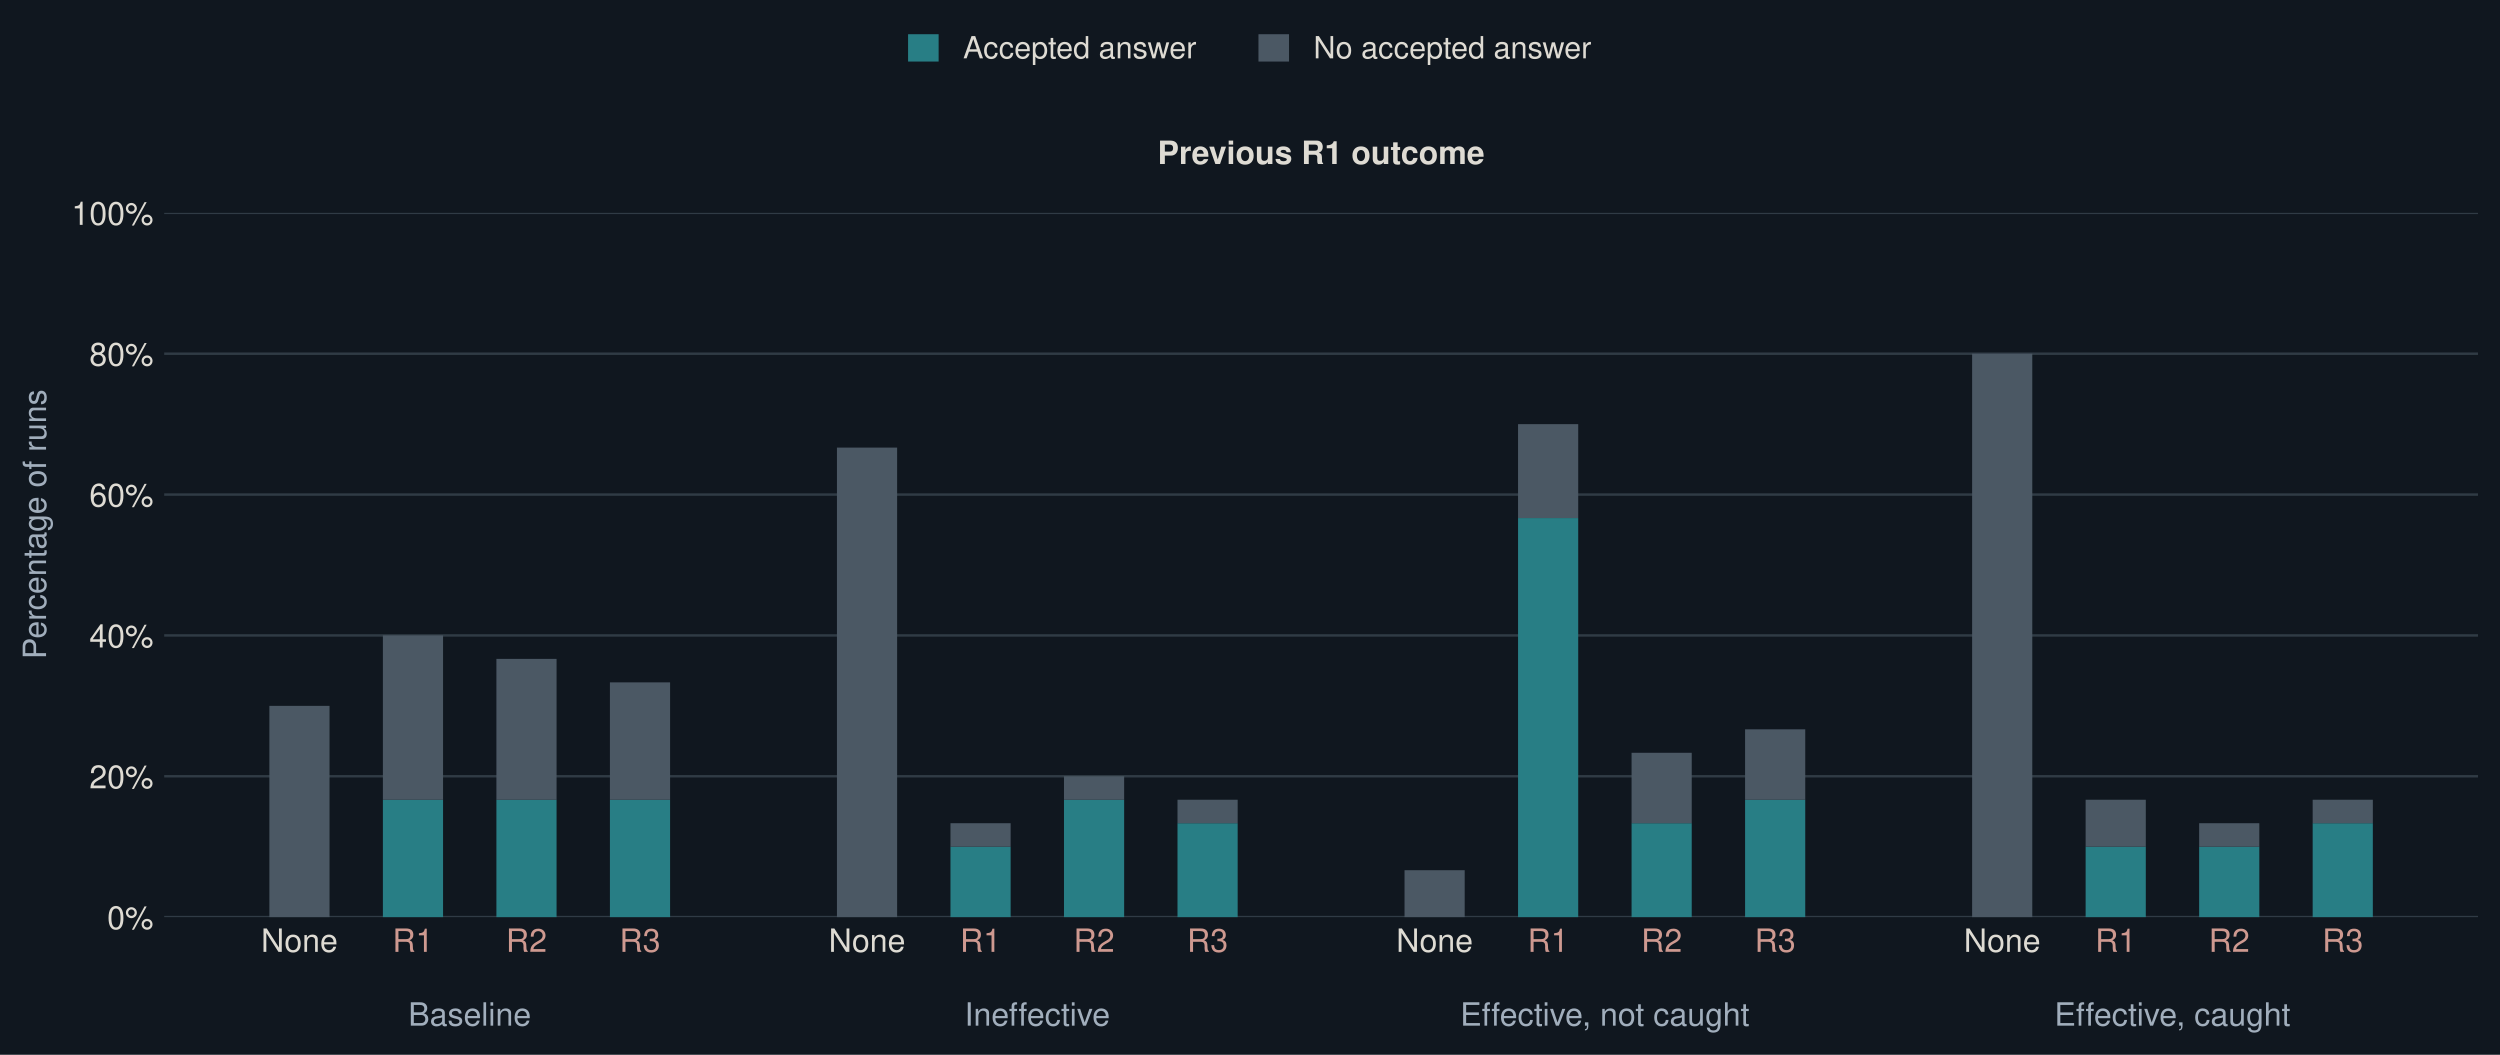
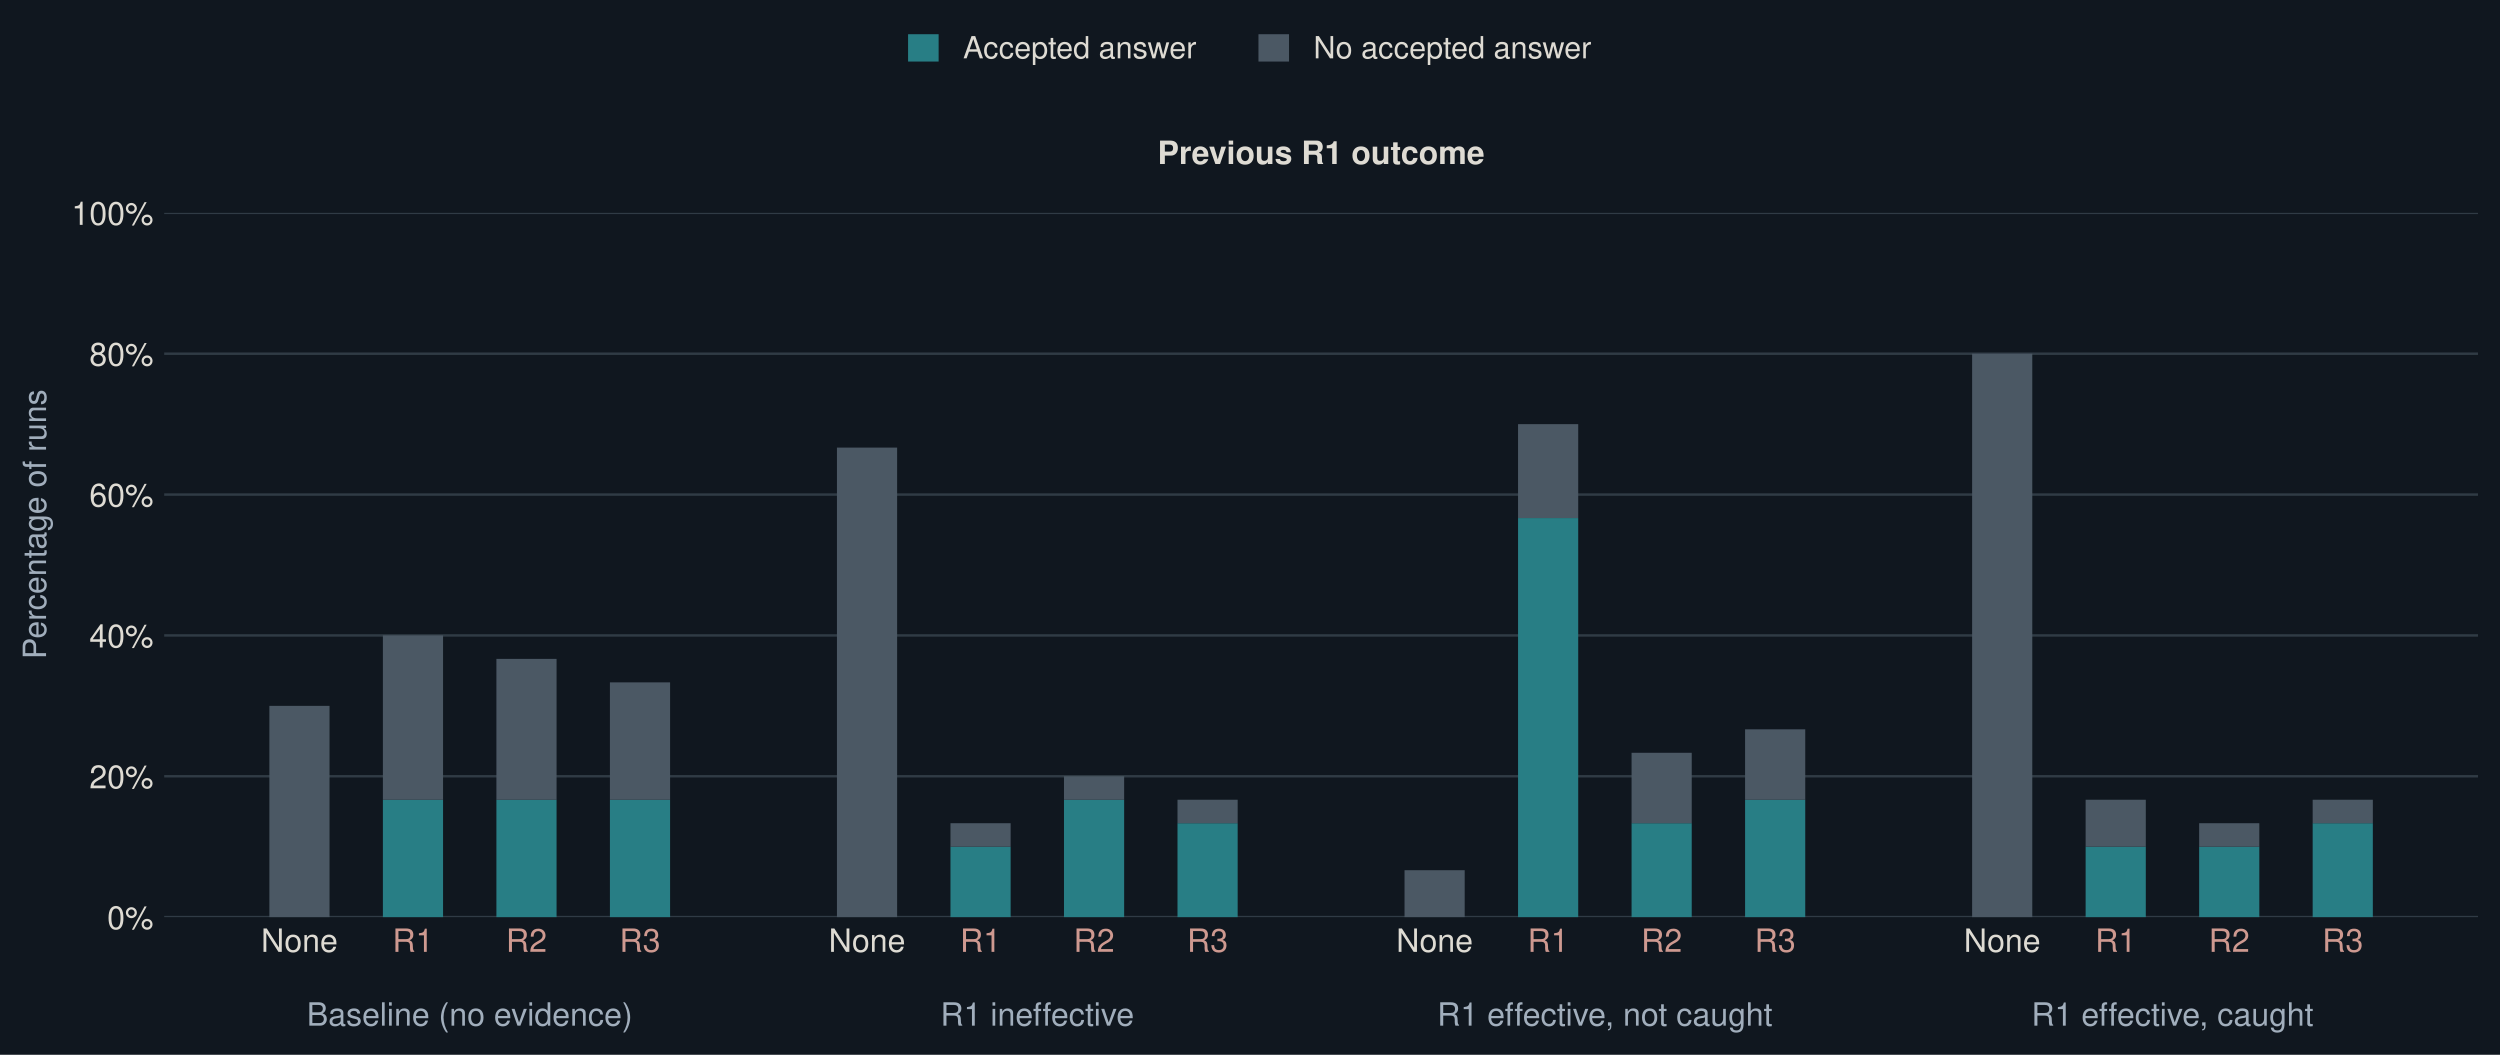
<svg xmlns="http://www.w3.org/2000/svg" width="818.4pt" height="345.291pt" viewBox="0 0 818.4 345.291" version="1.1">
  <defs>
    <style type="text/css">*{stroke-linejoin: round; stroke-linecap: butt}</style>
  </defs>
  <g id="figure_1">
    <g id="patch_1">
      <path d="M 0 345.291  L 818.4 345.291  L 818.4 -0  L 0 -0  z " style="fill: #10171f" />
    </g>
    <g id="axes_1">
      <g id="patch_2">
        <path d="M 53.752 300.228  L 811.2 300.228  L 811.2 69.683  L 53.752 69.683  z " style="fill: #10171f" />
      </g>
      <g id="matplotlib.axis_1">
        <g id="xtick_1">
          <g id="line2d_1" />
          <g id="text_1">
            <text style="font-size: 10.5px; font-family: 'Helvetica', 'Arial', 'DejaVu Sans', sans-serif; text-anchor: middle; fill: #dedbd3" x="98.029" y="311.603" transform="rotate(-0 98.02936 311.6026)">None</text>
          </g>
        </g>
        <g id="xtick_2">
          <g id="line2d_2" />
          <g id="text_2">
            <text style="font-size: 10.5px; font-family: 'Helvetica', 'Arial', 'DejaVu Sans', sans-serif; text-anchor: middle; fill: #ce9990" x="135.19" y="311.603" transform="rotate(-0 135.1901 311.6026)">R1</text>
          </g>
        </g>
        <g id="xtick_3">
          <g id="line2d_3" />
          <g id="text_3">
            <text style="font-size: 10.5px; font-family: 'Helvetica', 'Arial', 'DejaVu Sans', sans-serif; text-anchor: middle; fill: #ce9990" x="172.351" y="311.603" transform="rotate(-0 172.3508 311.6026)">R2</text>
          </g>
        </g>
        <g id="xtick_4">
          <g id="line2d_4" />
          <g id="text_4">
            <text style="font-size: 10.5px; font-family: 'Helvetica', 'Arial', 'DejaVu Sans', sans-serif; text-anchor: middle; fill: #ce9990" x="209.512" y="311.603" transform="rotate(-0 209.5116 311.6026)">R3</text>
          </g>
        </g>
        <g id="xtick_5">
          <g id="line2d_5" />
          <g id="text_5">
            <text style="font-size: 10.5px; font-family: 'Helvetica', 'Arial', 'DejaVu Sans', sans-serif; text-anchor: middle; fill: #dedbd3" x="283.833" y="311.603" transform="rotate(-0 283.833 311.6026)">None</text>
          </g>
        </g>
        <g id="xtick_6">
          <g id="line2d_6" />
          <g id="text_6">
            <text style="font-size: 10.5px; font-family: 'Helvetica', 'Arial', 'DejaVu Sans', sans-serif; text-anchor: middle; fill: #ce9990" x="320.994" y="311.603" transform="rotate(-0 320.9937 311.6026)">R1</text>
          </g>
        </g>
        <g id="xtick_7">
          <g id="line2d_7" />
          <g id="text_7">
            <text style="font-size: 10.5px; font-family: 'Helvetica', 'Arial', 'DejaVu Sans', sans-serif; text-anchor: middle; fill: #ce9990" x="358.154" y="311.603" transform="rotate(-0 358.1545 311.6026)">R2</text>
          </g>
        </g>
        <g id="xtick_8">
          <g id="line2d_8" />
          <g id="text_8">
            <text style="font-size: 10.5px; font-family: 'Helvetica', 'Arial', 'DejaVu Sans', sans-serif; text-anchor: middle; fill: #ce9990" x="395.315" y="311.603" transform="rotate(-0 395.3152 311.6026)">R3</text>
          </g>
        </g>
        <g id="xtick_9">
          <g id="line2d_9" />
          <g id="text_9">
            <text style="font-size: 10.5px; font-family: 'Helvetica', 'Arial', 'DejaVu Sans', sans-serif; text-anchor: middle; fill: #dedbd3" x="469.637" y="311.603" transform="rotate(-0 469.6367 311.6026)">None</text>
          </g>
        </g>
        <g id="xtick_10">
          <g id="line2d_10" />
          <g id="text_10">
            <text style="font-size: 10.5px; font-family: 'Helvetica', 'Arial', 'DejaVu Sans', sans-serif; text-anchor: middle; fill: #ce9990" x="506.797" y="311.603" transform="rotate(-0 506.7974 311.6026)">R1</text>
          </g>
        </g>
        <g id="xtick_11">
          <g id="line2d_11" />
          <g id="text_11">
            <text style="font-size: 10.5px; font-family: 'Helvetica', 'Arial', 'DejaVu Sans', sans-serif; text-anchor: middle; fill: #ce9990" x="543.958" y="311.603" transform="rotate(-0 543.9581 311.6026)">R2</text>
          </g>
        </g>
        <g id="xtick_12">
          <g id="line2d_12" />
          <g id="text_12">
            <text style="font-size: 10.5px; font-family: 'Helvetica', 'Arial', 'DejaVu Sans', sans-serif; text-anchor: middle; fill: #ce9990" x="581.119" y="311.603" transform="rotate(-0 581.1189 311.6026)">R3</text>
          </g>
        </g>
        <g id="xtick_13">
          <g id="line2d_13" />
          <g id="text_13">
            <text style="font-size: 10.5px; font-family: 'Helvetica', 'Arial', 'DejaVu Sans', sans-serif; text-anchor: middle; fill: #dedbd3" x="655.44" y="311.603" transform="rotate(-0 655.4403 311.6026)">None</text>
          </g>
        </g>
        <g id="xtick_14">
          <g id="line2d_14" />
          <g id="text_14">
            <text style="font-size: 10.5px; font-family: 'Helvetica', 'Arial', 'DejaVu Sans', sans-serif; text-anchor: middle; fill: #ce9990" x="692.601" y="311.603" transform="rotate(-0 692.601 311.6026)">R1</text>
          </g>
        </g>
        <g id="xtick_15">
          <g id="line2d_15" />
          <g id="text_15">
            <text style="font-size: 10.5px; font-family: 'Helvetica', 'Arial', 'DejaVu Sans', sans-serif; text-anchor: middle; fill: #ce9990" x="729.762" y="311.603" transform="rotate(-0 729.7618 311.6026)">R2</text>
          </g>
        </g>
        <g id="xtick_16">
          <g id="line2d_16" />
          <g id="text_16">
            <text style="font-size: 10.5px; font-family: 'Helvetica', 'Arial', 'DejaVu Sans', sans-serif; text-anchor: middle; fill: #ce9990" x="766.923" y="311.603" transform="rotate(-0 766.9225 311.6026)">R3</text>
          </g>
        </g>
      </g>
      <g id="matplotlib.axis_2">
        <g id="ytick_1">
          <g id="line2d_17">
            <path d="M 53.752 300.228  L 811.2 300.228  " clip-path="url(#p008733fbdf)" style="fill: none; stroke: #303b45; stroke-width: 0.8; stroke-linecap: square" />
          </g>
          <g id="line2d_18" />
          <g id="text_17">
            <text style="font-size: 10.5px; font-family: 'Helvetica', 'Arial', 'DejaVu Sans', sans-serif; text-anchor: end; fill: #dedbd3" x="50.252" y="304.165" transform="rotate(-0 50.25236 304.1651)">0%</text>
          </g>
        </g>
        <g id="ytick_2">
          <g id="line2d_19">
            <path d="M 53.752 254.119  L 811.2 254.119  " clip-path="url(#p008733fbdf)" style="fill: none; stroke: #303b45; stroke-width: 0.8; stroke-linecap: square" />
          </g>
          <g id="line2d_20" />
          <g id="text_18">
            <text style="font-size: 10.5px; font-family: 'Helvetica', 'Arial', 'DejaVu Sans', sans-serif; text-anchor: end; fill: #dedbd3" x="50.252" y="258.056" transform="rotate(-0 50.25236 258.0562)">20%</text>
          </g>
        </g>
        <g id="ytick_3">
          <g id="line2d_21">
            <path d="M 53.752 208.01  L 811.2 208.01  " clip-path="url(#p008733fbdf)" style="fill: none; stroke: #303b45; stroke-width: 0.8; stroke-linecap: square" />
          </g>
          <g id="line2d_22" />
          <g id="text_19">
            <text style="font-size: 10.5px; font-family: 'Helvetica', 'Arial', 'DejaVu Sans', sans-serif; text-anchor: end; fill: #dedbd3" x="50.252" y="211.947" transform="rotate(-0 50.25236 211.9474)">40%</text>
          </g>
        </g>
        <g id="ytick_4">
          <g id="line2d_23">
            <path d="M 53.752 161.901  L 811.2 161.901  " clip-path="url(#p008733fbdf)" style="fill: none; stroke: #303b45; stroke-width: 0.8; stroke-linecap: square" />
          </g>
          <g id="line2d_24" />
          <g id="text_20">
            <text style="font-size: 10.5px; font-family: 'Helvetica', 'Arial', 'DejaVu Sans', sans-serif; text-anchor: end; fill: #dedbd3" x="50.252" y="165.838" transform="rotate(-0 50.25236 165.8385)">60%</text>
          </g>
        </g>
        <g id="ytick_5">
          <g id="line2d_25">
            <path d="M 53.752 115.792  L 811.2 115.792  " clip-path="url(#p008733fbdf)" style="fill: none; stroke: #303b45; stroke-width: 0.8; stroke-linecap: square" />
          </g>
          <g id="line2d_26" />
          <g id="text_21">
            <text style="font-size: 10.5px; font-family: 'Helvetica', 'Arial', 'DejaVu Sans', sans-serif; text-anchor: end; fill: #dedbd3" x="50.252" y="119.73" transform="rotate(-0 50.25236 119.7296)">80%</text>
          </g>
        </g>
        <g id="ytick_6">
          <g id="line2d_27">
            <path d="M 53.752 69.683  L 811.2 69.683  " clip-path="url(#p008733fbdf)" style="fill: none; stroke: #303b45; stroke-width: 0.8; stroke-linecap: square" />
          </g>
          <g id="line2d_28" />
          <g id="text_22">
            <text style="font-size: 10.5px; font-family: 'Helvetica', 'Arial', 'DejaVu Sans', sans-serif; text-anchor: end; fill: #dedbd3" x="50.252" y="73.621" transform="rotate(-0 50.25236 73.62074)">100%</text>
          </g>
        </g>
      </g>
-       <g id="tip32">
+       <g id="tip192">
        <path d="M 88.182 300.228  L 107.877 300.228  L 107.877 300.228  L 88.182 300.228  z " clip-path="url(#p008733fbdf)" style="fill: #287e85" />
      </g>
-       <g id="tip33">
+       <g id="tip193">
        <path d="M 88.182 300.228  L 107.877 300.228  L 107.877 231.064  L 88.182 231.064  z " clip-path="url(#p008733fbdf)" style="fill: #4b5864" />
      </g>
-       <g id="tip34">
+       <g id="tip194">
        <path d="M 125.343 300.228  L 145.038 300.228  L 145.038 261.804  L 125.343 261.804  z " clip-path="url(#p008733fbdf)" style="fill: #287e85" />
      </g>
-       <g id="tip35">
+       <g id="tip195">
        <path d="M 125.343 261.804  L 145.038 261.804  L 145.038 208.01  L 125.343 208.01  z " clip-path="url(#p008733fbdf)" style="fill: #4b5864" />
      </g>
-       <g id="tip36">
+       <g id="tip196">
        <path d="M 162.503 300.228  L 182.198 300.228  L 182.198 261.804  L 162.503 261.804  z " clip-path="url(#p008733fbdf)" style="fill: #287e85" />
      </g>
-       <g id="tip37">
+       <g id="tip197">
        <path d="M 162.503 261.804  L 182.198 261.804  L 182.198 215.695  L 162.503 215.695  z " clip-path="url(#p008733fbdf)" style="fill: #4b5864" />
      </g>
-       <g id="tip38">
+       <g id="tip198">
        <path d="M 199.664 300.228  L 219.359 300.228  L 219.359 261.804  L 199.664 261.804  z " clip-path="url(#p008733fbdf)" style="fill: #287e85" />
      </g>
-       <g id="tip39">
+       <g id="tip199">
        <path d="M 199.664 261.804  L 219.359 261.804  L 219.359 223.379  L 199.664 223.379  z " clip-path="url(#p008733fbdf)" style="fill: #4b5864" />
      </g>
-       <g id="tip40">
+       <g id="tip200">
        <path d="M 273.985 300.228  L 293.681 300.228  L 293.681 300.228  L 273.985 300.228  z " clip-path="url(#p008733fbdf)" style="fill: #287e85" />
      </g>
-       <g id="tip41">
+       <g id="tip201">
        <path d="M 273.985 300.228  L 293.681 300.228  L 293.681 146.531  L 273.985 146.531  z " clip-path="url(#p008733fbdf)" style="fill: #4b5864" />
      </g>
-       <g id="tip42">
+       <g id="tip202">
        <path d="M 311.146 300.228  L 330.841 300.228  L 330.841 277.173  L 311.146 277.173  z " clip-path="url(#p008733fbdf)" style="fill: #287e85" />
      </g>
-       <g id="tip43">
+       <g id="tip203">
        <path d="M 311.146 277.173  L 330.841 277.173  L 330.841 269.488  L 311.146 269.488  z " clip-path="url(#p008733fbdf)" style="fill: #4b5864" />
      </g>
-       <g id="tip44">
+       <g id="tip204">
        <path d="M 348.307 300.228  L 368.002 300.228  L 368.002 261.804  L 348.307 261.804  z " clip-path="url(#p008733fbdf)" style="fill: #287e85" />
      </g>
-       <g id="tip45">
+       <g id="tip205">
        <path d="M 348.307 261.804  L 368.002 261.804  L 368.002 254.119  L 348.307 254.119  z " clip-path="url(#p008733fbdf)" style="fill: #4b5864" />
      </g>
-       <g id="tip46">
+       <g id="tip206">
        <path d="M 385.468 300.228  L 405.163 300.228  L 405.163 269.488  L 385.468 269.488  z " clip-path="url(#p008733fbdf)" style="fill: #287e85" />
      </g>
-       <g id="tip47">
+       <g id="tip207">
        <path d="M 385.468 269.488  L 405.163 269.488  L 405.163 261.804  L 385.468 261.804  z " clip-path="url(#p008733fbdf)" style="fill: #4b5864" />
      </g>
-       <g id="tip48">
+       <g id="tip208">
        <path d="M 459.789 300.228  L 479.484 300.228  L 479.484 300.228  L 459.789 300.228  z " clip-path="url(#p008733fbdf)" style="fill: #287e85" />
      </g>
-       <g id="tip49">
+       <g id="tip209">
        <path d="M 459.789 300.228  L 479.484 300.228  L 479.484 284.858  L 459.789 284.858  z " clip-path="url(#p008733fbdf)" style="fill: #4b5864" />
      </g>
-       <g id="tip50">
+       <g id="tip210">
        <path d="M 496.95 300.228  L 516.645 300.228  L 516.645 169.586  L 496.95 169.586  z " clip-path="url(#p008733fbdf)" style="fill: #287e85" />
      </g>
-       <g id="tip51">
+       <g id="tip211">
        <path d="M 496.95 169.586  L 516.645 169.586  L 516.645 138.847  L 496.95 138.847  z " clip-path="url(#p008733fbdf)" style="fill: #4b5864" />
      </g>
-       <g id="tip52">
+       <g id="tip212">
        <path d="M 534.111 300.228  L 553.806 300.228  L 553.806 269.488  L 534.111 269.488  z " clip-path="url(#p008733fbdf)" style="fill: #287e85" />
      </g>
-       <g id="tip53">
+       <g id="tip213">
        <path d="M 534.111 269.488  L 553.806 269.488  L 553.806 246.434  L 534.111 246.434  z " clip-path="url(#p008733fbdf)" style="fill: #4b5864" />
      </g>
-       <g id="tip54">
+       <g id="tip214">
        <path d="M 571.271 300.228  L 590.966 300.228  L 590.966 261.804  L 571.271 261.804  z " clip-path="url(#p008733fbdf)" style="fill: #287e85" />
      </g>
-       <g id="tip55">
+       <g id="tip215">
        <path d="M 571.271 261.804  L 590.966 261.804  L 590.966 238.749  L 571.271 238.749  z " clip-path="url(#p008733fbdf)" style="fill: #4b5864" />
      </g>
-       <g id="tip56">
+       <g id="tip216">
        <path d="M 645.593 300.228  L 665.288 300.228  L 665.288 300.228  L 645.593 300.228  z " clip-path="url(#p008733fbdf)" style="fill: #287e85" />
      </g>
-       <g id="tip57">
+       <g id="tip217">
        <path d="M 645.593 300.228  L 665.288 300.228  L 665.288 115.792  L 645.593 115.792  z " clip-path="url(#p008733fbdf)" style="fill: #4b5864" />
      </g>
-       <g id="tip58">
+       <g id="tip218">
        <path d="M 682.753 300.228  L 702.449 300.228  L 702.449 277.173  L 682.753 277.173  z " clip-path="url(#p008733fbdf)" style="fill: #287e85" />
      </g>
-       <g id="tip59">
+       <g id="tip219">
        <path d="M 682.753 277.173  L 702.449 277.173  L 702.449 261.804  L 682.753 261.804  z " clip-path="url(#p008733fbdf)" style="fill: #4b5864" />
      </g>
-       <g id="tip60">
+       <g id="tip220">
        <path d="M 719.914 300.228  L 739.609 300.228  L 739.609 277.173  L 719.914 277.173  z " clip-path="url(#p008733fbdf)" style="fill: #287e85" />
      </g>
-       <g id="tip61">
+       <g id="tip221">
        <path d="M 719.914 277.173  L 739.609 277.173  L 739.609 269.488  L 719.914 269.488  z " clip-path="url(#p008733fbdf)" style="fill: #4b5864" />
      </g>
-       <g id="tip62">
+       <g id="tip222">
        <path d="M 757.075 300.228  L 776.77 300.228  L 776.77 269.488  L 757.075 269.488  z " clip-path="url(#p008733fbdf)" style="fill: #287e85" />
      </g>
-       <g id="tip63">
+       <g id="tip223">
        <path d="M 757.075 269.488  L 776.77 269.488  L 776.77 261.804  L 757.075 261.804  z " clip-path="url(#p008733fbdf)" style="fill: #4b5864" />
      </g>
      <g id="text_23">
-         <text style="font-size: 10.5px; font-family: 'Helvetica', 'Arial', 'DejaVu Sans', sans-serif; text-anchor: middle; fill: #a1aebc" x="153.77" y="335.768" transform="rotate(-0 153.7705 335.7679)">Baseline</text>
+         <text style="font-size: 10.5px; font-family: 'Helvetica', 'Arial', 'DejaVu Sans', sans-serif; text-anchor: middle; fill: #a1aebc" x="153.77" y="335.768" transform="rotate(-0 153.7705 335.7679)">Baseline (no evidence)</text>
      </g>
      <g id="text_24">
-         <text style="font-size: 10.5px; font-family: 'Helvetica', 'Arial', 'DejaVu Sans', sans-serif; text-anchor: middle; fill: #a1aebc" x="339.574" y="335.768" transform="rotate(-0 339.5741 335.7679)">Ineffective</text>
+         <text style="font-size: 10.5px; font-family: 'Helvetica', 'Arial', 'DejaVu Sans', sans-serif; text-anchor: middle; fill: #a1aebc" x="339.574" y="335.768" transform="rotate(-0 339.5741 335.7679)">R1 ineffective</text>
      </g>
      <g id="text_25">
-         <text style="font-size: 10.5px; font-family: 'Helvetica', 'Arial', 'DejaVu Sans', sans-serif; text-anchor: middle; fill: #a1aebc" x="525.378" y="335.768" transform="rotate(-0 525.3778 335.7679)">Effective, not caught</text>
+         <text style="font-size: 10.5px; font-family: 'Helvetica', 'Arial', 'DejaVu Sans', sans-serif; text-anchor: middle; fill: #a1aebc" x="525.378" y="335.768" transform="rotate(-0 525.3778 335.7679)">R1 effective, not caught</text>
      </g>
      <g id="text_26">
-         <text style="font-size: 10.5px; font-family: 'Helvetica', 'Arial', 'DejaVu Sans', sans-serif; text-anchor: middle; fill: #a1aebc" x="711.181" y="335.768" transform="rotate(-0 711.1814 335.7679)">Effective, caught</text>
+         <text style="font-size: 10.5px; font-family: 'Helvetica', 'Arial', 'DejaVu Sans', sans-serif; text-anchor: middle; fill: #a1aebc" x="711.181" y="335.768" transform="rotate(-0 711.1814 335.7679)">R1 effective, caught</text>
      </g>
      <g id="text_27">
        <text style="font-weight: 700; font-size: 10.5px; font-family: 'Helvetica', 'Arial', 'DejaVu Sans', sans-serif; text-anchor: middle; fill: #dedbd3" x="432.476" y="53.683" transform="rotate(-0 432.4759 53.68324)">Previous R1 outcome</text>
      </g>
    </g>
    <g id="text_28">
      <text style="font-size: 10.5px; font-family: 'Helvetica', 'Arial', 'DejaVu Sans', sans-serif; fill: #a1aebc" transform="translate(15.075 215.7576) rotate(-90)">Percentage of runs</text>
    </g>
    <g id="legend_1">
      <g id="patch_3">
        <path d="M 297.269 20.15  L 307.269 20.15  L 307.269 11.2  L 297.269 11.2  z " style="fill: #287e85" />
      </g>
      <g id="text_29">
        <text style="font-size: 10px; font-family: 'Helvetica', 'Arial', 'DejaVu Sans', sans-serif; text-anchor: start; fill: #dedbd3" x="315.269" y="19.1" transform="rotate(-0 315.2693 19.1)">Accepted answer</text>
      </g>
      <g id="patch_4">
        <path d="M 411.974 20.15  L 421.974 20.15  L 421.974 11.2  L 411.974 11.2  z " style="fill: #4b5864" />
      </g>
      <g id="text_30">
        <text style="font-size: 10px; font-family: 'Helvetica', 'Arial', 'DejaVu Sans', sans-serif; text-anchor: start; fill: #dedbd3" x="429.974" y="19.1" transform="rotate(-0 429.974 19.1)">No accepted answer</text>
      </g>
    </g>
  </g>
  <defs>
    <clipPath id="p008733fbdf">
      <rect x="53.752" y="69.683" width="757.447" height="230.544" />
    </clipPath>
  </defs>
</svg>
